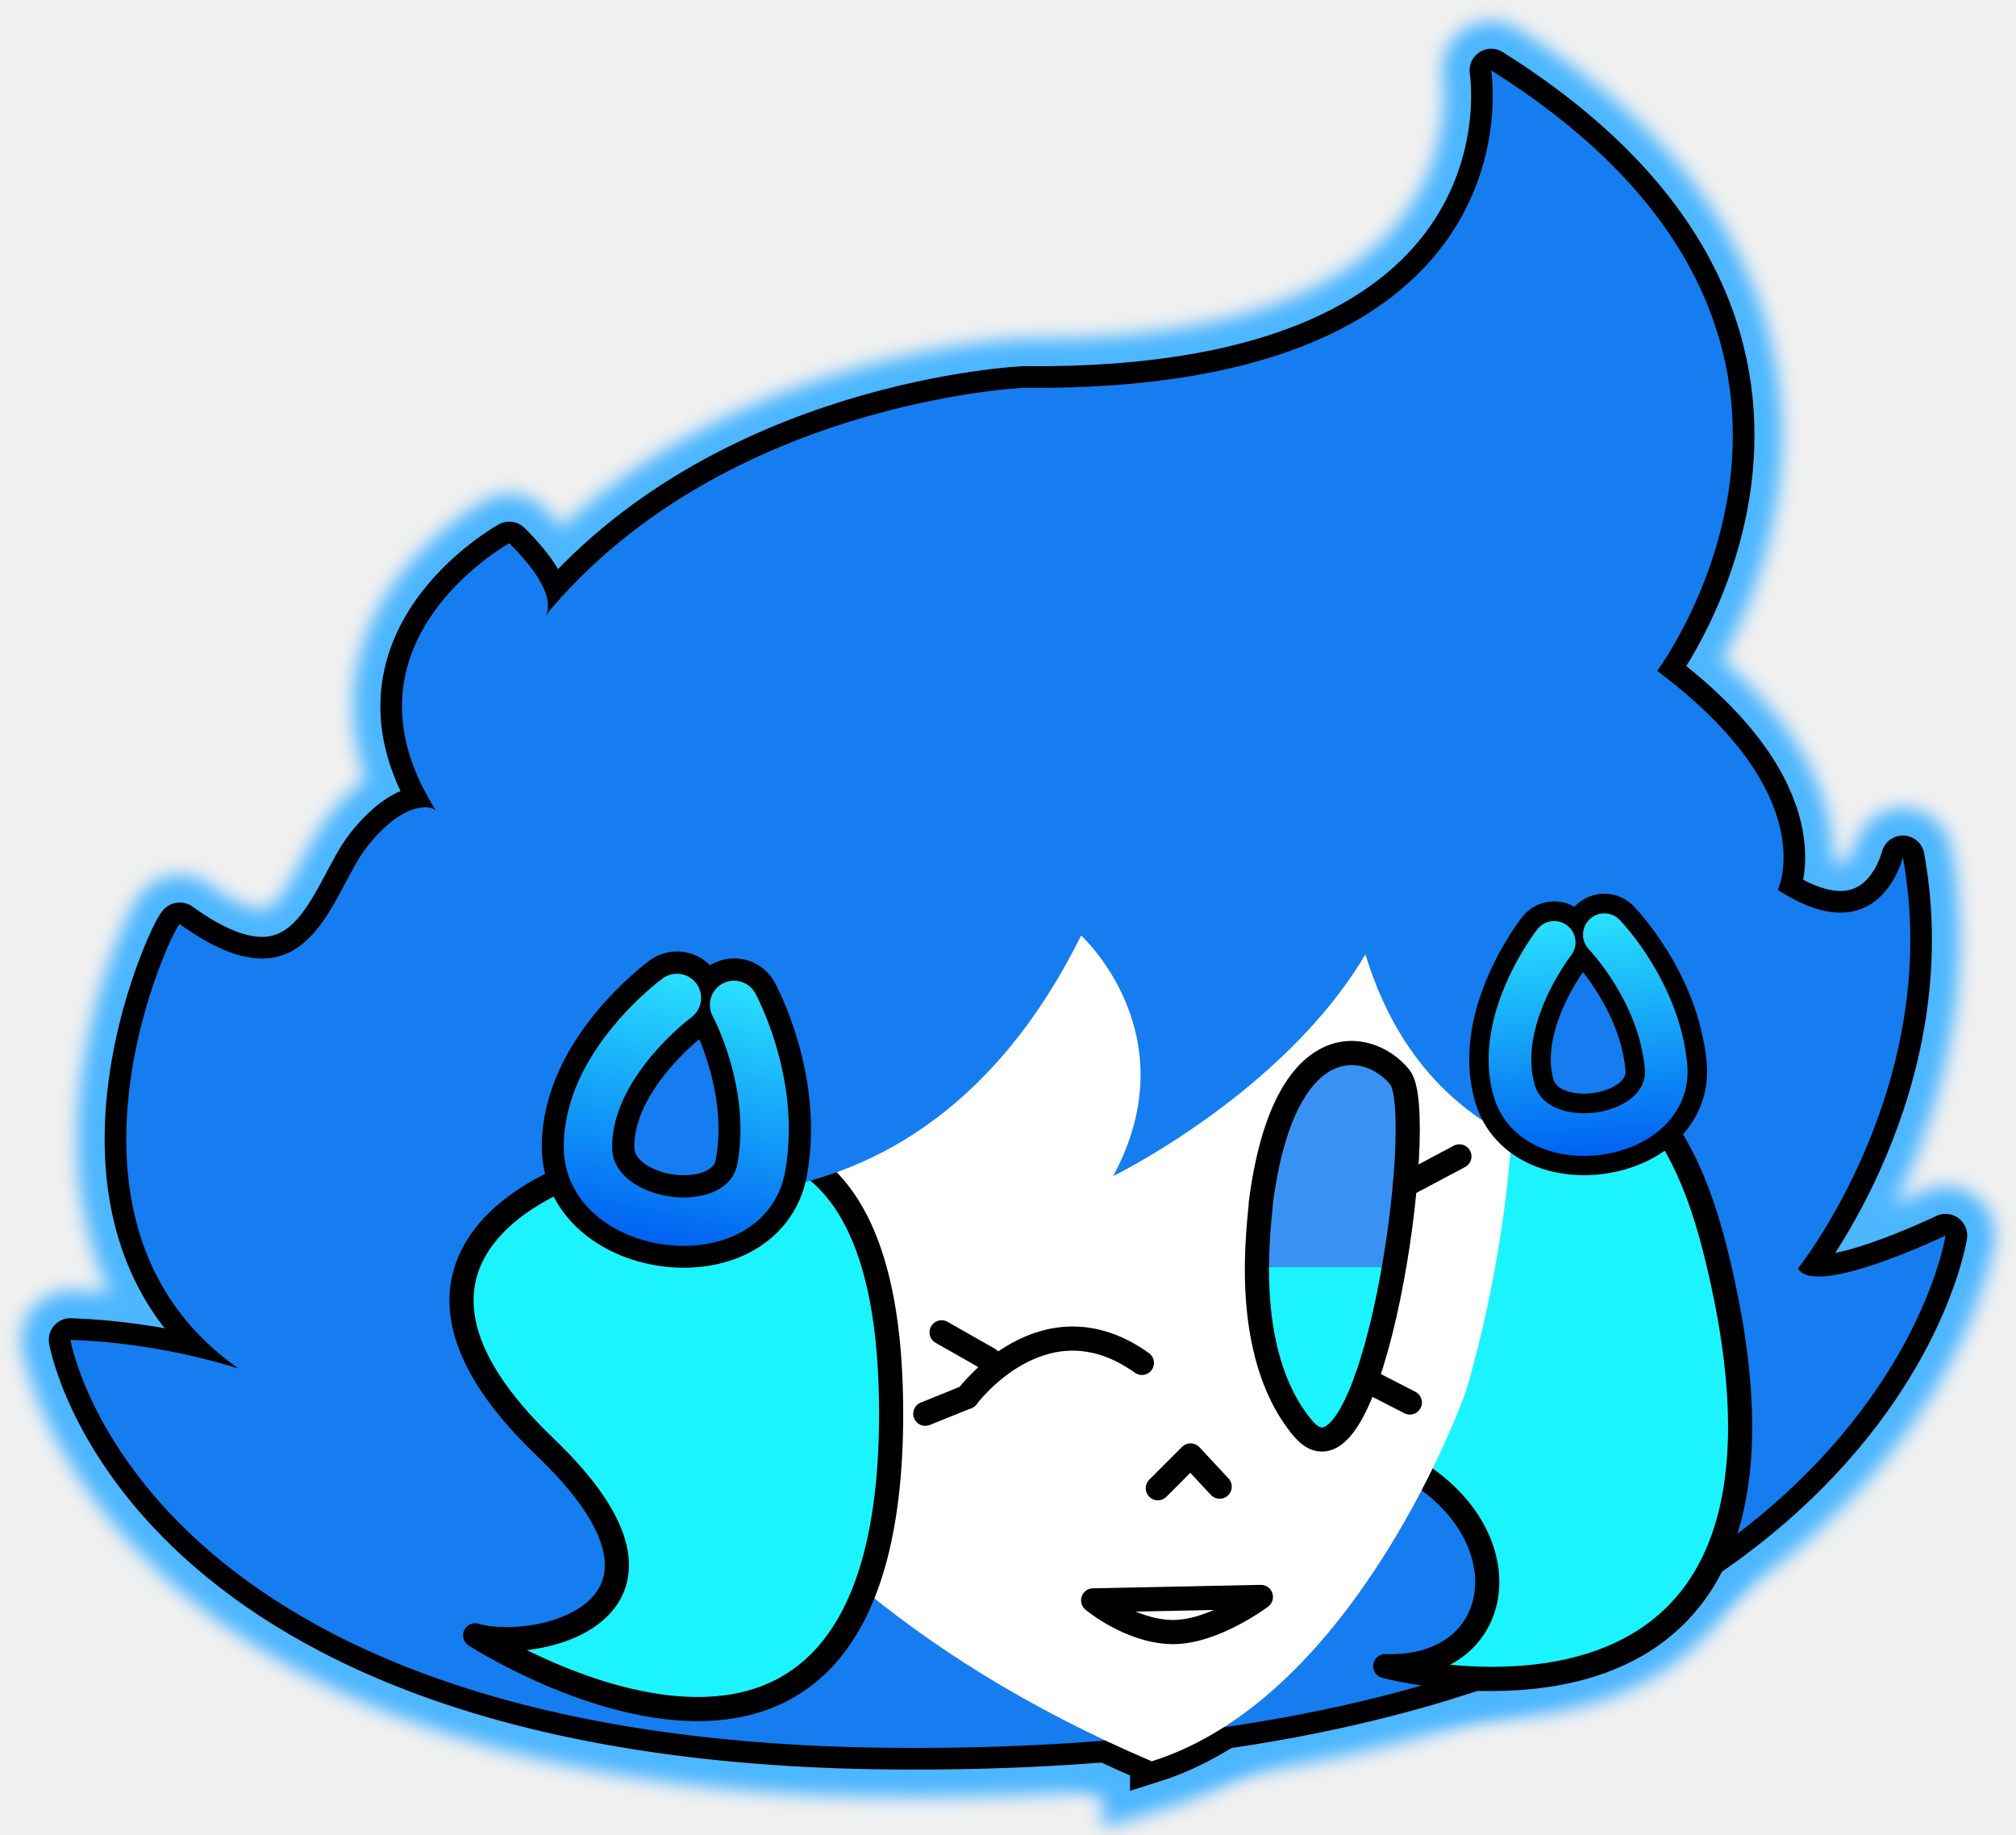
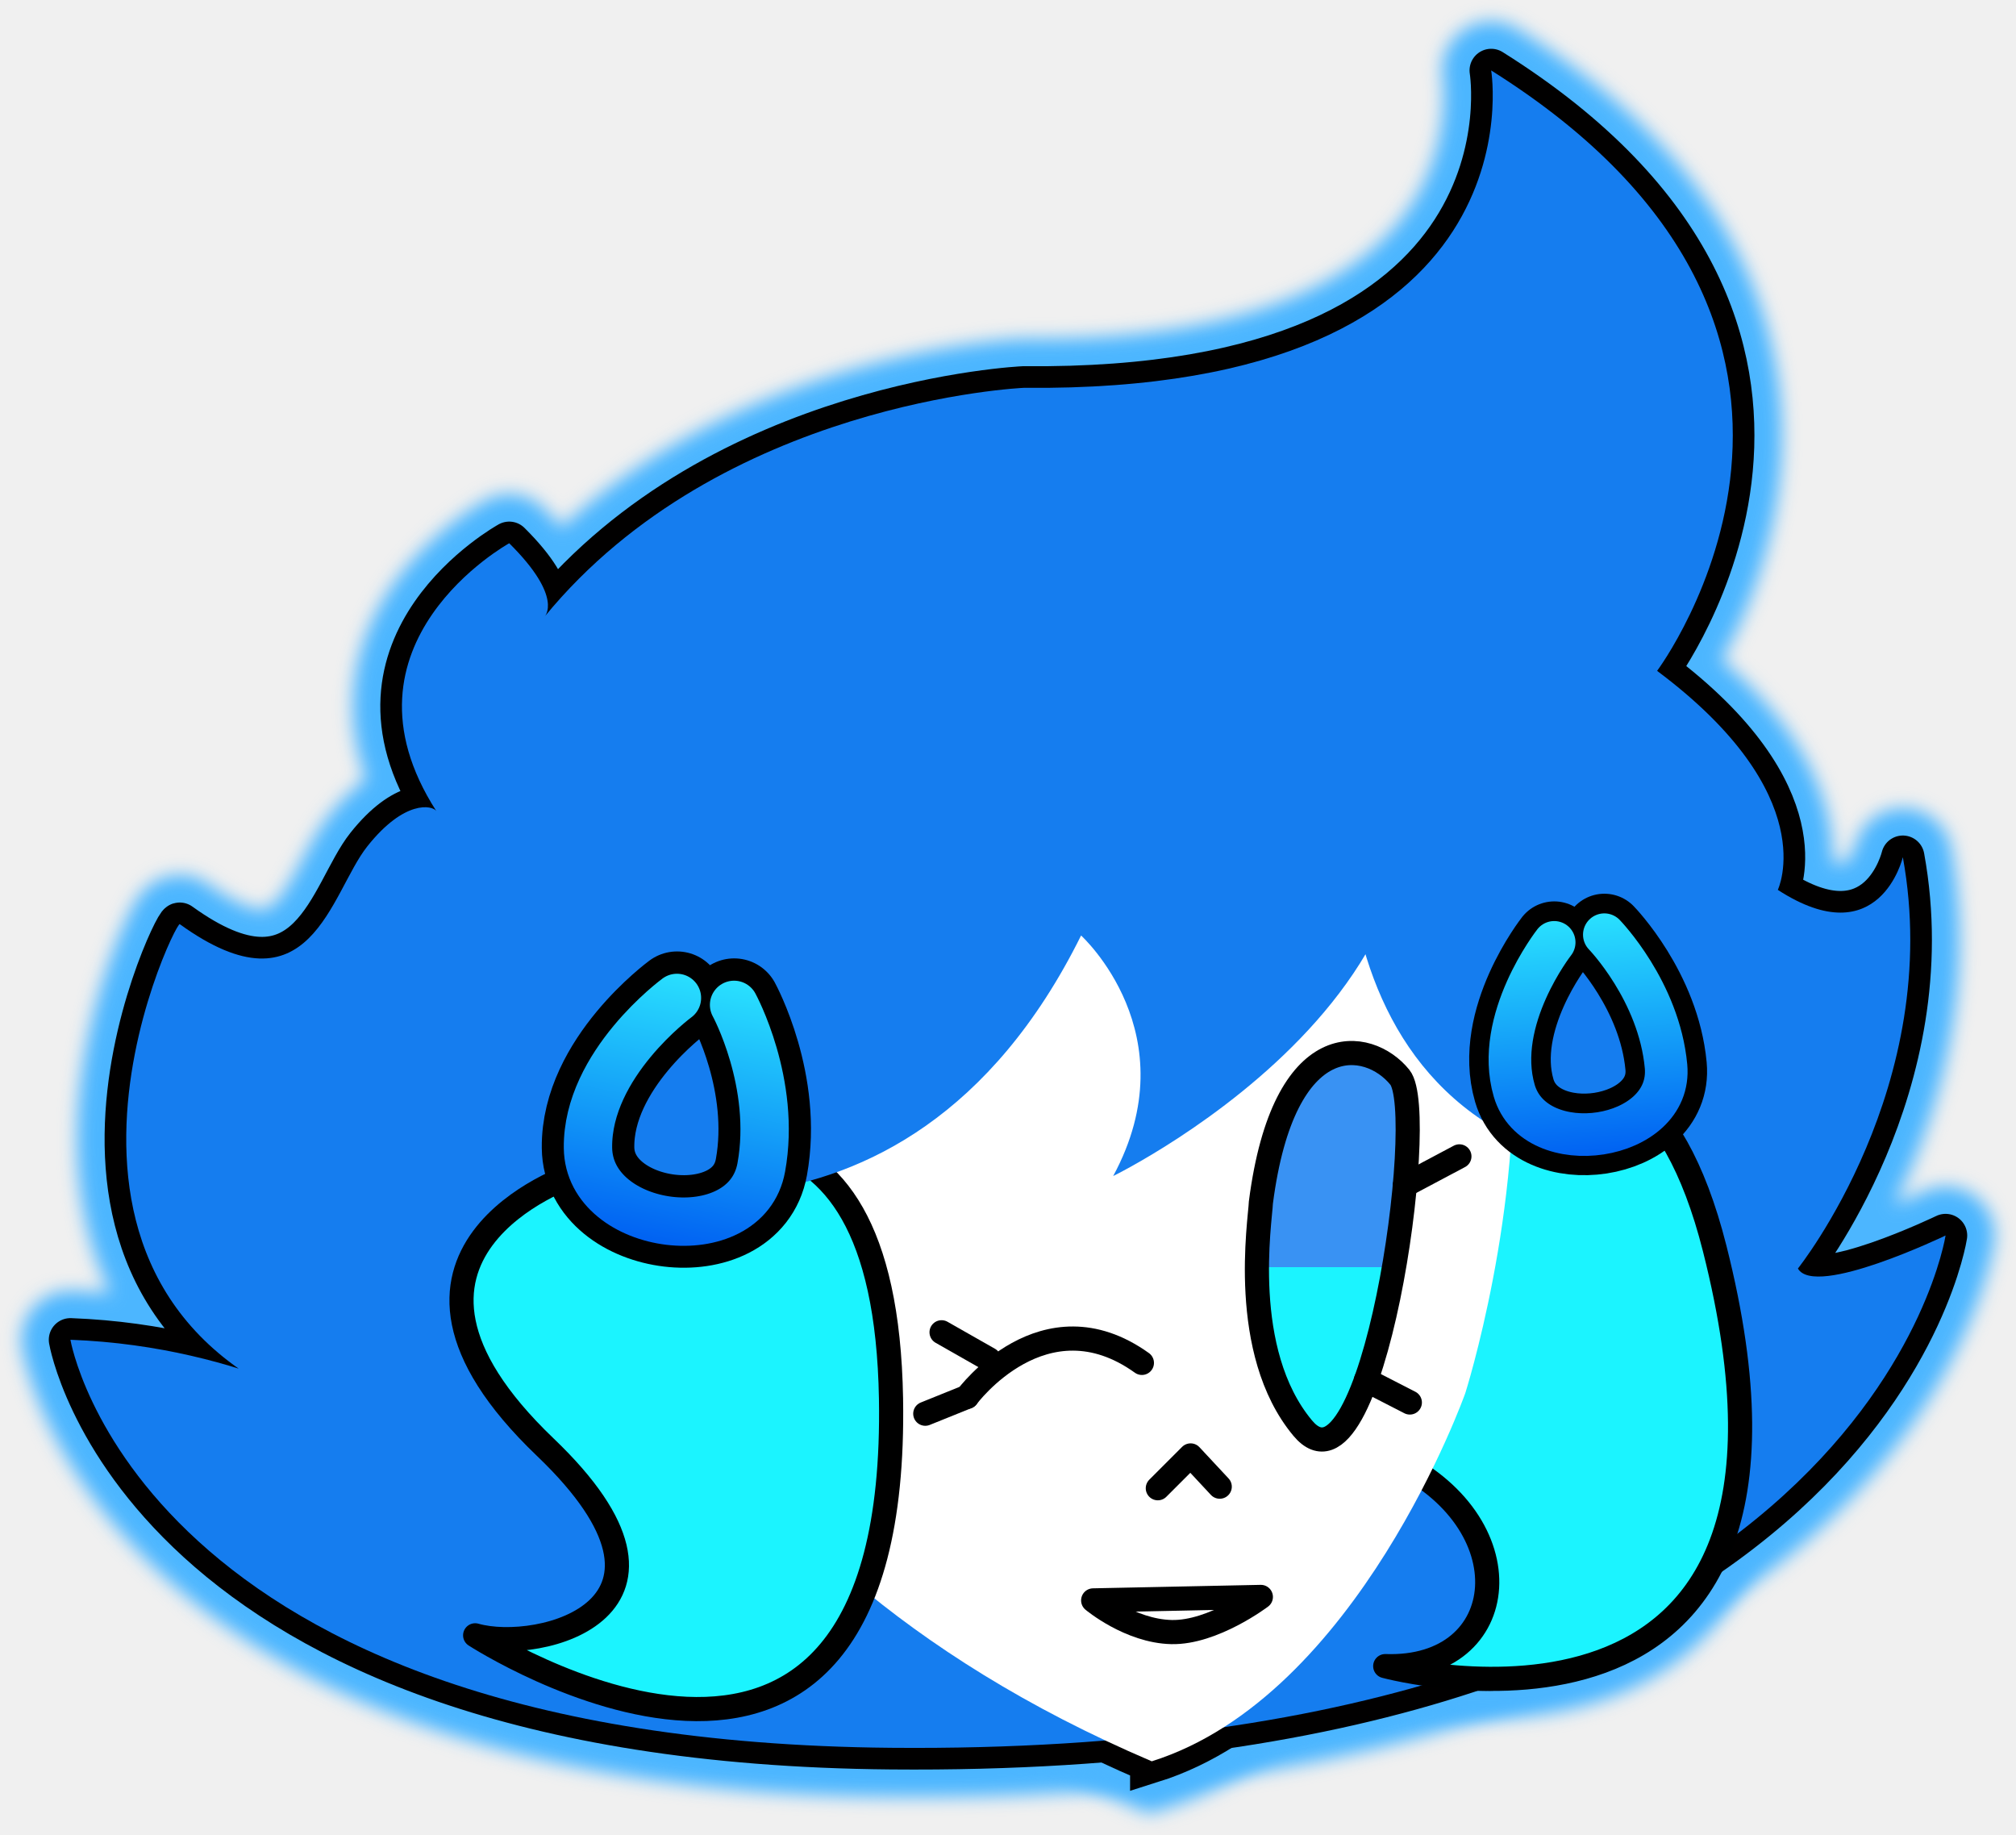
- <svg xmlns="http://www.w3.org/2000/svg" xmlns:xlink="http://www.w3.org/1999/xlink" width="55.196mm" height="50.227mm" viewBox="0 0 55.196 50.227" version="1.1" id="svg1">
-   <defs id="defs1">
-     <filter style="color-interpolation-filters:sRGB" id="filter51-3" x="-0.038" y="-0.042" width="1.075" height="1.084">
-       <feGaussianBlur stdDeviation="0.244" id="feGaussianBlur51-8" />
+ <svg xmlns="http://www.w3.org/2000/svg" xmlns:xlink="http://www.w3.org/1999/xlink" width="208.614" height="189.832" viewBox="0 0 55.196 50.227">
+   <defs>
+     <linearGradient xlink:href="#prefix__a" id="prefix__f" gradientUnits="userSpaceOnUse" gradientTransform="matrix(1.00159 0 0 .95875 -30.178 58.544)" x1="77.301" y1="39.614" x2="77.301" y2="39.617" />
+     <linearGradient id="prefix__a">
+       <stop offset="0" stop-color="#3992f3" />
+       <stop offset="1" stop-color="#1bf4ff" />
+     </linearGradient>
+     <linearGradient xlink:href="#prefix__b" id="prefix__g" gradientUnits="userSpaceOnUse" gradientTransform="rotate(9.352 -117.604 11.536) scale(1.09791)" x1="37.503" y1="64.629" x2="37.694" y2="57.443" />
+     <linearGradient id="prefix__b">
+       <stop offset="0" stop-color="#0060f2" />
+       <stop offset="1" stop-color="#2be7ff" />
+     </linearGradient>
+     <linearGradient xlink:href="#prefix__b" id="prefix__h" gradientUnits="userSpaceOnUse" gradientTransform="rotate(-6.263 329.071 -94.085) scale(.96755)" x1="37.503" y1="64.629" x2="37.694" y2="57.443" />
+     <filter id="prefix__c" x="-.038" y="-.042" width="1.075" height="1.084" color-interpolation-filters="sRGB">
+       <feGaussianBlur stdDeviation=".244" />
    </filter>
-     <filter style="color-interpolation-filters:sRGB" id="filter52-5" x="-0.145" y="-0.114" width="1.29" height="1.23">
-       <feGaussianBlur stdDeviation="0.244" id="feGaussianBlur52-6" />
+     <filter id="prefix__d" x="-.145" y="-.114" width="1.29" height="1.23" color-interpolation-filters="sRGB">
+       <feGaussianBlur stdDeviation=".244" />
    </filter>
-     <filter style="color-interpolation-filters:sRGB" id="filter53-1" x="-0.077" y="-0.065" width="1.153" height="1.132">
-       <feGaussianBlur stdDeviation="0.244" id="feGaussianBlur53-1" />
+     <filter id="prefix__e" x="-.077" y="-.065" width="1.153" height="1.132" color-interpolation-filters="sRGB">
+       <feGaussianBlur stdDeviation=".244" />
    </filter>
-     <linearGradient xlink:href="#linearGradient31" id="linearGradient64" gradientUnits="userSpaceOnUse" gradientTransform="matrix(1.00159,0,0,0.9587473,-30.1779,58.54413)" x1="77.301" y1="39.614" x2="77.301" y2="39.617" />
-     <linearGradient id="linearGradient31">
-       <stop style="stop-color:#3992f3;stop-opacity:1;" offset="0" id="stop31" />
-       <stop style="stop-color:#1bf4ff;stop-opacity:1;" offset="1" id="stop32" />
-     </linearGradient>
-     <linearGradient xlink:href="#linearGradient25" id="linearGradient62" gradientUnits="userSpaceOnUse" gradientTransform="matrix(1.083318,0.1784096,-0.1784096,1.083318,0.3116533,19.26383)" x1="37.503" y1="64.629" x2="37.694" y2="57.443" />
-     <linearGradient id="linearGradient25">
-       <stop style="stop-color:#0060f2;stop-opacity:1;" offset="0" id="stop25" />
-       <stop style="stop-color:#2be7ff;stop-opacity:1;" offset="1" id="stop26" />
-     </linearGradient>
-     <linearGradient xlink:href="#linearGradient25" id="linearGradient63" gradientUnits="userSpaceOnUse" gradientTransform="matrix(0.9617747,-0.105551,0.105551,0.9617747,12.2281,35.33713)" x1="37.503" y1="64.629" x2="37.694" y2="57.443" />
  </defs>
-   <g id="layer1" transform="translate(-74.54072,-71.13755)">
-     <g id="g95" transform="translate(63.16234,9.294417)">
-       <path style="fill:#00ffff;fill-opacity:1;stroke:#4cb6ff;stroke-width:2.685;stroke-linecap:butt;stroke-linejoin:round;stroke-dasharray:none;stroke-opacity:1;filter:url(#filter51-3)" d="m 13.307,98.517 c 0,0 1.85,10.985 22.47,11.168 26.698,0.238 28.869,-14.023 28.869,-14.023 0,0 -3.573,1.721 -4.042,0.903 0,0 4.011,-5.017 2.873,-11.259 0,0 -0.636,2.703 -3.424,0.895 0,0 1.25,-2.59 -3.304,-5.995 0,0 6.925,-9.24 -4.543,-16.435 0,0 1.473,8.83 -12.799,8.688 0,0 -8.282,0.363 -13.12,6.266 0,0 0.54,-0.518 -0.965,-2.011 0,0 -4.953,2.731 -1.996,7.331 -0.106,-0.157 -0.868,-0.32 -1.888,0.963 -1.02,1.283 -1.547,4.72 -5.136,2.132 -0.126,-0.11 -5.464,10.906 5.046,13.692 0,0 -3.181,-2.135 -8.04,-2.315 z" id="path42-1" />
-       <path style="fill:#00ffff;fill-opacity:1;stroke:#4cb6ff;stroke-width:2.685;stroke-linecap:butt;stroke-linejoin:miter;stroke-dasharray:none;stroke-opacity:1;filter:url(#filter52-5)" d="m 47.281,94.264 c 0,0 -5.091,4.033 1.915,7.235 3.75,1.714 3.326,5.807 -0.154,5.685 0,0 12.792,3.465 9.021,-11.433 -2.316,-9.15 -8.646,-3.296 -10.782,-1.487 z" id="path43-0" />
-       <path style="fill:#00ffff;fill-opacity:1;stroke:#4cb6ff;stroke-width:2.685;stroke-linecap:butt;stroke-linejoin:miter;stroke-dasharray:none;stroke-opacity:1;filter:url(#filter53-1)" d="M 42.911,110.054 C 29.167,104.189 27.625,94.222 27.625,94.222 c 0,0 -0.462,-13.777 14.899,-14.045 15.361,-0.268 8.973,19.798 8.973,19.798 0,0 -2.941,8.304 -8.586,10.08 z" id="path44-3" />
-       <path style="display:inline;fill:#1be449;fill-opacity:1;stroke:#010000;stroke-width:1.185;stroke-linecap:butt;stroke-linejoin:round;stroke-dasharray:none;stroke-opacity:1" d="m 13.307,98.517 c 0,0 1.85,10.985 22.47,11.168 26.698,0.238 28.869,-14.023 28.869,-14.023 0,0 -3.573,1.721 -4.042,0.903 0,0 4.011,-5.017 2.873,-11.259 0,0 -0.636,2.703 -3.424,0.895 0,0 1.25,-2.59 -3.304,-5.995 0,0 6.925,-9.24 -4.543,-16.435 0,0 1.473,8.83 -12.799,8.688 0,0 -8.282,0.363 -13.12,6.266 0,0 0.54,-0.518 -0.965,-2.011 0,0 -4.953,2.731 -1.996,7.331 -0.106,-0.157 -0.868,-0.32 -1.888,0.963 -1.02,1.283 -1.547,4.72 -5.136,2.132 -0.126,-0.11 -5.464,10.906 5.046,13.692 0,0 -3.181,-2.135 -8.04,-2.315 z" id="path22-2-0" />
-       <path style="display:inline;fill:#1be449;fill-opacity:1;stroke:#010000;stroke-width:1.185;stroke-linecap:butt;stroke-linejoin:miter;stroke-dasharray:none;stroke-opacity:1" d="m 47.281,94.264 c 0,0 -5.091,4.033 1.915,7.235 3.75,1.714 3.326,5.807 -0.154,5.685 0,0 12.792,3.465 9.021,-11.433 -2.316,-9.15 -8.646,-3.296 -10.782,-1.487 z" id="path24-5-8-4" />
-       <path style="display:inline;fill:#1be449;fill-opacity:1;stroke:#010000;stroke-width:1.185;stroke-linecap:butt;stroke-linejoin:miter;stroke-dasharray:none;stroke-opacity:1" d="M 42.911,110.054 C 29.167,104.189 27.625,94.222 27.625,94.222 c 0,0 -0.462,-13.777 14.899,-14.045 15.361,-0.268 8.973,19.798 8.973,19.798 0,0 -2.941,8.304 -8.586,10.08 z" id="path21-9-4" />
-       <path style="fill:#157def;fill-opacity:1;stroke:none;stroke-width:0.245px;stroke-linecap:butt;stroke-linejoin:miter;stroke-opacity:1" d="m 13.307,98.517 c 0,0 1.85,10.985 22.47,11.168 26.698,0.238 28.869,-14.023 28.869,-14.023 0,0 -3.573,1.721 -4.042,0.903 0,0 4.011,-5.017 2.873,-11.259 0,0 -0.636,2.703 -3.424,0.895 0,0 1.25,-2.59 -3.304,-5.995 0,0 6.925,-9.24 -4.543,-16.435 0,0 1.473,8.83 -12.799,8.688 0,0 -8.282,0.363 -13.12,6.266 0,0 0.54,-0.518 -0.965,-2.011 0,0 -4.953,2.731 -1.996,7.331 -0.106,-0.157 -0.868,-0.32 -1.888,0.963 -1.02,1.283 -1.547,4.72 -5.136,2.132 -0.126,-0.11 -5.464,10.906 5.046,13.692 0,0 -3.181,-2.135 -8.04,-2.315 z" id="path22-4" />
-       <path style="fill:#1bf4ff;fill-opacity:1;stroke:#000000;stroke-width:0.661;stroke-linecap:round;stroke-linejoin:round;stroke-dasharray:none;stroke-opacity:1" d="m 47.544,94.529 c 0,0 -5.091,4.033 1.915,7.235 3.75,1.714 3.326,5.807 -0.154,5.685 0,0 12.792,3.465 9.021,-11.433 -2.316,-9.15 -8.646,-3.296 -10.782,-1.487 z" id="path24-5-4" />
-       <path style="fill:#ffffff;fill-opacity:1;stroke:none;stroke-width:0.3;stroke-linecap:butt;stroke-linejoin:miter;stroke-dasharray:none;stroke-opacity:1" d="M 42.911,110.054 C 29.167,104.189 27.625,94.222 27.625,94.222 c 0,0 -0.462,-13.777 14.899,-14.045 15.361,-0.268 8.973,19.798 8.973,19.798 0,0 -2.941,8.304 -8.586,10.08 z" id="path21-7" />
-       <path style="fill:#1bf4ff;fill-opacity:1;stroke:#000000;stroke-width:0.661;stroke-linecap:round;stroke-linejoin:round;stroke-dasharray:none;stroke-opacity:1" d="m 27.06,94.01 c 0,0 -6.32,2.122 -0.753,7.446 4.633,4.431 -0.163,5.652 -1.92,5.15 0,0 11.625,7.524 11.386,-6.478 -0.161,-9.437 -6.077,-7.061 -8.713,-6.119 z m 3.042,2.162" id="path24-63" />
-       <path style="display:inline;fill:url(#linearGradient64);fill-opacity:1;stroke:#000000;stroke-width:0.661;stroke-linecap:butt;stroke-linejoin:miter;stroke-dasharray:none;stroke-opacity:1" d="m 45.9,94.757 c -0.018,0.498 -0.604,4.078 1.145,6.176 1.9,2.28 3.464,-8.61 2.66,-9.604 -0.857,-1.06 -3.177,-1.42 -3.805,3.428 z" id="path29-4-7" />
-       <path style="display:inline;fill:none;stroke:#000000;stroke-width:0.661;stroke-linecap:round;stroke-linejoin:round;stroke-dasharray:none;stroke-opacity:1" d="m 43.078,102.58 0.898,-0.898 0.796,0.855" id="path34-5" />
-       <path style="display:inline;fill:none;stroke:#000000;stroke-width:0.661;stroke-linecap:round;stroke-linejoin:round;stroke-dasharray:none;stroke-opacity:1" d="M 49.842,94.289 51.335,93.496" id="path37-21" />
-       <path style="display:inline;fill:none;stroke:#000000;stroke-width:0.661;stroke-linecap:round;stroke-linejoin:round;stroke-dasharray:none;stroke-opacity:1" d="m 48.779,99.617 1.199,0.616" id="path38-7" />
-       <path style="fill:#157def;fill-opacity:1;stroke:none;stroke-width:0.265px;stroke-linecap:butt;stroke-linejoin:miter;stroke-opacity:1" d="m 27.06,94.01 c 0,0 8.998,3.358 13.918,-6.56 0,0 2.978,2.701 0.878,6.585 0,0 12,-5.848 6.786,-14.49 0,0 -2.547,10.512 4.543,13.633 9.207,4.052 -1.067,-15.505 -1.393,-15.674 0,0 -29.798,-7.904 -24.979,13.247" id="path23-5" />
-       <path style="fill:none;fill-opacity:1;stroke:#000000;stroke-width:2.533;stroke-linecap:round;stroke-linejoin:miter;stroke-dasharray:none;stroke-opacity:1" d="m 29.915,89.153 c 0,0 -2.462,1.806 -2.436,4.104 0.025,2.297 4.325,2.849 4.746,0.537 0.421,-2.312 -0.746,-4.451 -0.746,-4.451" id="path25-2-9-7" />
-       <path style="fill:none;fill-opacity:1;stroke:url(#linearGradient62);stroke-width:1.324;stroke-linecap:round;stroke-linejoin:miter;stroke-dasharray:none" d="m 29.912,89.159 c 0,0 -2.462,1.806 -2.436,4.104 0.025,2.297 4.325,2.849 4.746,0.537 0.421,-2.312 -0.746,-4.451 -0.746,-4.451" id="path25-2-4" />
-       <path style="fill:none;fill-opacity:1;stroke:#000000;stroke-width:2.233;stroke-linecap:round;stroke-linejoin:miter;stroke-dasharray:none;stroke-opacity:1" d="m 53.932,87.633 c 0,0 -1.661,2.117 -1.094,4.061 0.566,1.944 4.347,1.392 4.155,-0.67 -0.191,-2.062 -1.689,-3.601 -1.689,-3.601" id="path25-2-9-0-1" />
-       <path style="fill:none;fill-opacity:1;stroke:url(#linearGradient63);stroke-width:1.167;stroke-linecap:round;stroke-linejoin:miter;stroke-dasharray:none" d="m 53.931,87.638 c 0,0 -1.661,2.117 -1.094,4.061 0.566,1.944 4.347,1.392 4.155,-0.67 -0.191,-2.062 -1.689,-3.601 -1.689,-3.601" id="path25-2-2-8" />
-       <path style="display:inline;fill:none;stroke:#000000;stroke-width:0.661;stroke-linecap:round;stroke-linejoin:round;stroke-dasharray:none;stroke-opacity:1" d="m 38.456,99.05 -1.298,-0.738" id="path35-8-5" />
-       <path style="display:inline;fill:none;stroke:#000000;stroke-width:0.661;stroke-linecap:round;stroke-linejoin:round;stroke-dasharray:none;stroke-opacity:1" d="m 37.855,100.08 -1.143,0.461" id="path36-1-3" />
-       <path style="fill:none;stroke:#000000;stroke-width:0.661;stroke-linecap:round;stroke-linejoin:miter;stroke-dasharray:none;stroke-opacity:1" d="m 37.855,100.08 c 0,0 2.102,-2.853 4.787,-0.931" id="path61-8" />
-       <path style="fill:none;stroke:#000000;stroke-width:0.661;stroke-linecap:round;stroke-linejoin:round;stroke-dasharray:none;stroke-opacity:1" d="m 41.308,105.65 4.592,-0.095 c 0,0 -1.307,0.987 -2.448,0.961 -1.141,-0.026 -2.144,-0.867 -2.144,-0.867 z" id="path65" />
-     </g>
-   </g>
+   <path d="M13.307 98.517s1.85 10.984 22.47 11.168c26.698.238 28.869-14.023 28.869-14.023s-3.573 1.72-4.042.904c0 0 4.01-5.017 2.873-11.26 0 0-.636 2.703-3.424.895 0 0 1.25-2.59-3.304-5.994 0 0 6.925-9.24-4.544-16.436 0 0 1.473 8.83-12.799 8.688 0 0-8.281.363-13.12 6.266 0 0 .54-.518-.965-2.011 0 0-4.953 2.731-1.997 7.33-.105-.157-.868-.32-1.888.964-1.02 1.283-1.547 4.72-5.136 2.132-.125-.11-5.464 10.906 5.047 13.692 0 0-3.181-2.135-8.04-2.315z" fill="#0ff" stroke="#4cb6ff" stroke-width="2.685" stroke-linejoin="round" filter="url(#prefix__c)" transform="translate(-11.378 -61.843)" />
+   <path d="M47.281 94.264s-5.091 4.033 1.915 7.235c3.75 1.714 3.327 5.807-.154 5.684 0 0 12.792 3.465 9.02-11.433-2.315-9.15-8.645-3.296-10.78-1.486z" fill="#0ff" stroke="#4cb6ff" stroke-width="2.685" filter="url(#prefix__d)" transform="translate(-11.378 -61.843)" />
+   <path d="M42.911 110.054c-13.744-5.865-15.286-15.832-15.286-15.832s-.462-13.777 14.9-14.046c15.36-.268 8.972 19.798 8.972 19.798s-2.94 8.305-8.586 10.08z" fill="#0ff" stroke="#4cb6ff" stroke-width="2.685" filter="url(#prefix__e)" transform="translate(-11.378 -61.843)" />
+   <path d="M1.928 36.673s1.85 10.985 22.47 11.169c26.699.237 28.87-14.023 28.87-14.023s-3.574 1.72-4.043.904c0 0 4.012-5.017 2.873-11.26 0 0-.635 2.703-3.423.895 0 0 1.25-2.59-3.305-5.995 0 0 6.925-9.24-4.543-16.435 0 0 1.473 8.83-12.799 8.688 0 0-8.282.363-13.12 6.266 0 0 .54-.518-.966-2.012 0 0-4.953 2.732-1.996 7.331-.106-.157-.868-.32-1.888.964-1.02 1.283-1.547 4.72-5.136 2.132-.126-.11-5.464 10.905 5.047 13.692 0 0-3.182-2.135-8.04-2.316z" fill="#1be449" stroke="#010000" stroke-width="1.185" stroke-linejoin="round" />
+   <path d="M35.903 32.42s-5.092 4.034 1.915 7.236c3.75 1.713 3.326 5.807-.154 5.684 0 0 12.791 3.465 9.02-11.433-2.316-9.15-8.646-3.296-10.781-1.487z" fill="#1be449" stroke="#010000" stroke-width="1.185" />
+   <path d="M31.533 48.211C17.788 42.346 16.247 32.38 16.247 32.38s-.462-13.777 14.899-14.046c15.36-.268 8.973 19.798 8.973 19.798s-2.941 8.304-8.586 10.08z" fill="#1be449" stroke="#010000" stroke-width="1.185" />
+   <path d="M1.928 36.673s1.85 10.985 22.47 11.169c26.699.237 28.87-14.023 28.87-14.023s-3.574 1.72-4.043.904c0 0 4.012-5.017 2.873-11.26 0 0-.635 2.703-3.423.895 0 0 1.25-2.59-3.305-5.995 0 0 6.925-9.24-4.543-16.435 0 0 1.473 8.83-12.799 8.688 0 0-8.282.363-13.12 6.266 0 0 .54-.518-.966-2.012 0 0-4.953 2.732-1.996 7.331-.106-.157-.868-.32-1.888.964-1.02 1.283-1.547 4.72-5.136 2.132-.126-.11-5.464 10.905 5.047 13.692 0 0-3.182-2.135-8.04-2.316z" fill="#157def" />
+   <path d="M36.165 32.686s-5.091 4.033 1.915 7.235c3.75 1.714 3.327 5.807-.154 5.685 0 0 12.792 3.465 9.02-11.433-2.315-9.15-8.645-3.297-10.78-1.487z" fill="#1bf4ff" stroke="#000" stroke-width=".661" stroke-linecap="round" stroke-linejoin="round" />
+   <path d="M31.533 48.211C17.788 42.346 16.247 32.38 16.247 32.38s-.462-13.777 14.899-14.046c15.36-.268 8.973 19.798 8.973 19.798s-2.941 8.304-8.586 10.08z" fill="#fff" />
+   <path d="M15.681 32.167s-6.32 2.122-.752 7.446c4.633 4.43-.163 5.652-1.92 5.15 0 0 11.624 7.525 11.386-6.478-.161-9.437-6.078-7.06-8.714-6.118zm3.043 2.162" fill="#1bf4ff" stroke="#000" stroke-width=".661" stroke-linecap="round" stroke-linejoin="round" />
+   <path d="M45.9 94.757c-.018.498-.605 4.078 1.144 6.176 1.9 2.28 3.464-8.61 2.66-9.603-.856-1.06-3.176-1.42-3.804 3.427z" fill="url(#prefix__f)" stroke="#000" stroke-width=".661" transform="translate(-11.378 -61.843)" />
+   <path d="M31.7 40.737l.898-.898.797.855M38.464 32.446l1.493-.793M37.4 37.774l1.2.616" fill="none" stroke="#000" stroke-width=".661" stroke-linecap="round" stroke-linejoin="round" />
+   <path d="M15.681 32.167s8.999 3.357 13.918-6.56c0 0 2.978 2.7.879 6.584 0 0 12-5.848 6.786-14.49 0 0-2.547 10.512 4.543 13.633 9.206 4.052-1.068-15.505-1.393-15.675 0 0-29.799-7.904-24.98 13.247" fill="#157def" />
+   <path d="M18.537 27.31s-2.462 1.806-2.437 4.104c.026 2.297 4.325 2.849 4.746.537.42-2.312-.745-4.451-.745-4.451" fill="none" stroke="#000" stroke-width="2.533" stroke-linecap="round" />
+   <path d="M29.912 89.159s-2.462 1.806-2.436 4.103c.025 2.298 4.325 2.849 4.745.537.421-2.312-.745-4.45-.745-4.45" fill="none" stroke="url(#prefix__g)" stroke-width="1.324" stroke-linecap="round" transform="translate(-11.378 -61.843)" />
+   <path d="M42.554 25.79s-1.661 2.117-1.095 4.06c.567 1.944 4.347 1.392 4.156-.67-.192-2.061-1.689-3.6-1.689-3.6" fill="none" stroke="#000" stroke-width="2.233" stroke-linecap="round" />
+   <path d="M53.93 87.638s-1.66 2.117-1.094 4.06c.567 1.945 4.347 1.393 4.156-.67-.192-2.061-1.689-3.6-1.689-3.6" fill="none" stroke="url(#prefix__h)" stroke-width="1.167" stroke-linecap="round" transform="translate(-11.378 -61.843)" />
+   <path d="M27.077 37.206l-1.298-.738M26.477 38.236l-1.144.461" fill="none" stroke="#000" stroke-width=".661" stroke-linecap="round" stroke-linejoin="round" />
+   <path d="M26.477 38.236s2.102-2.853 4.787-.93" fill="none" stroke="#000" stroke-width=".661" stroke-linecap="round" />
+   <path d="M29.93 43.807l4.591-.095s-1.306.988-2.447.962c-1.141-.026-2.144-.867-2.144-.867z" fill="none" stroke="#000" stroke-width=".661" stroke-linecap="round" stroke-linejoin="round" />
</svg>
